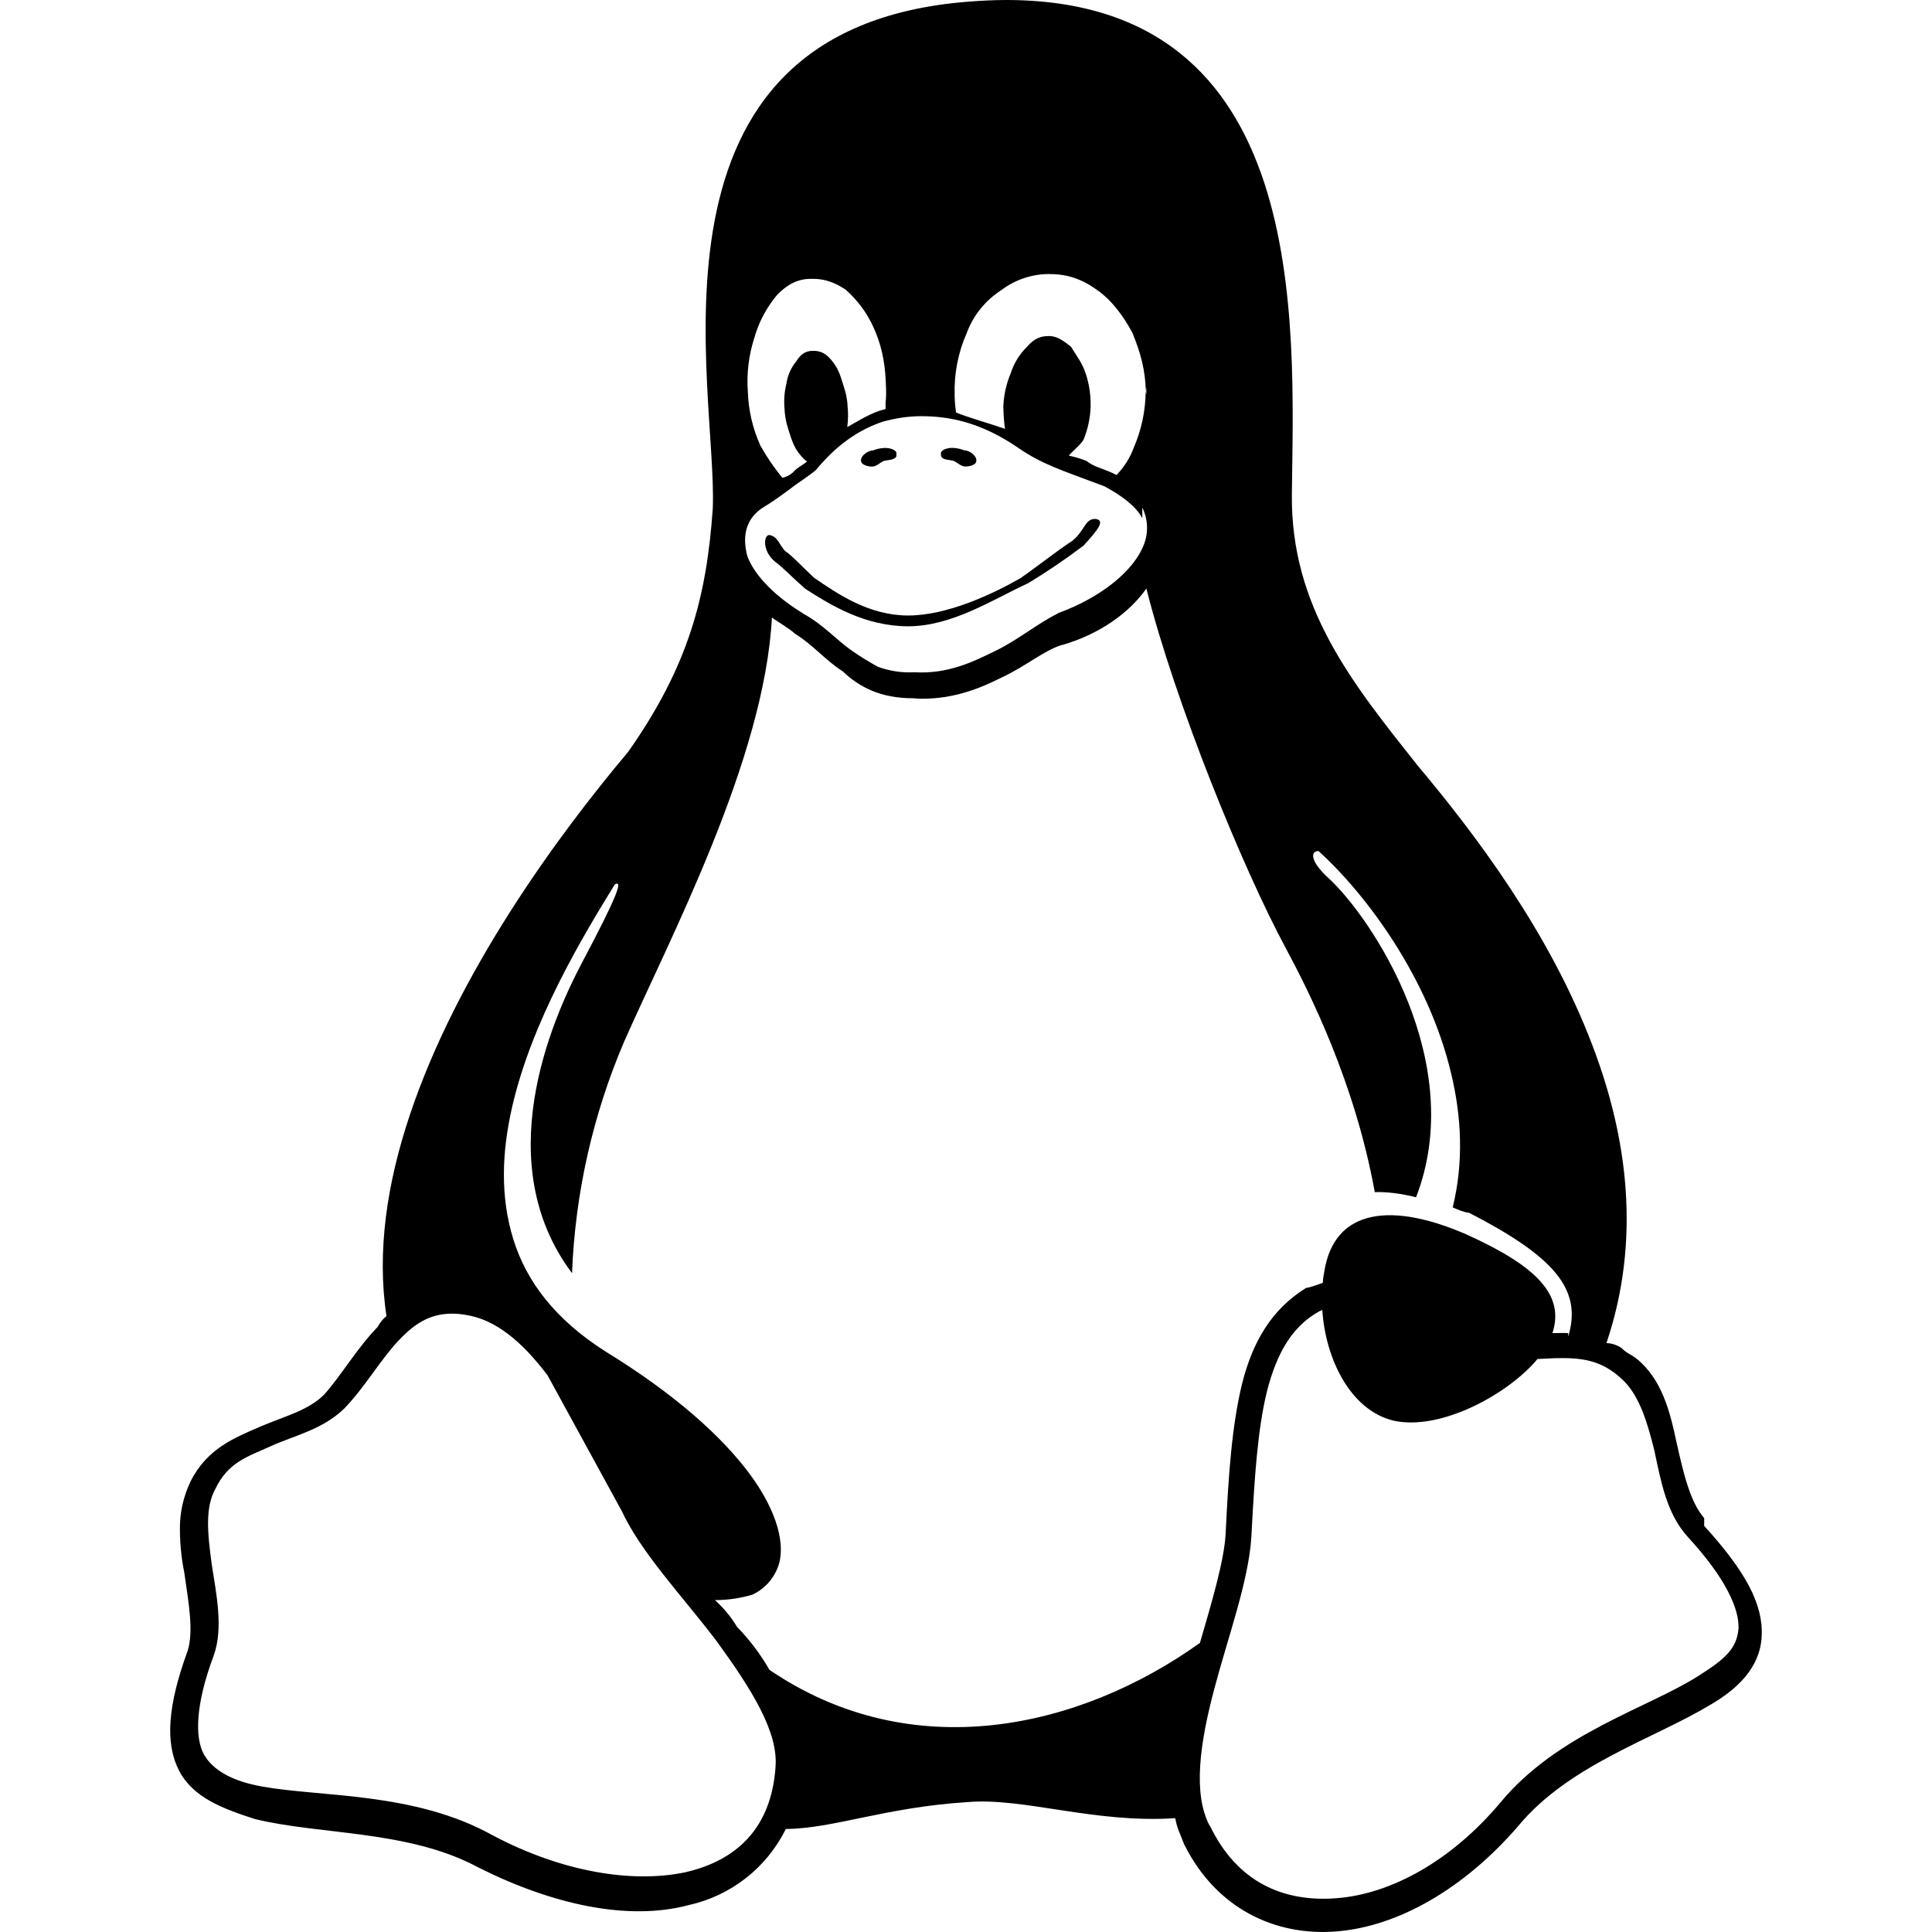
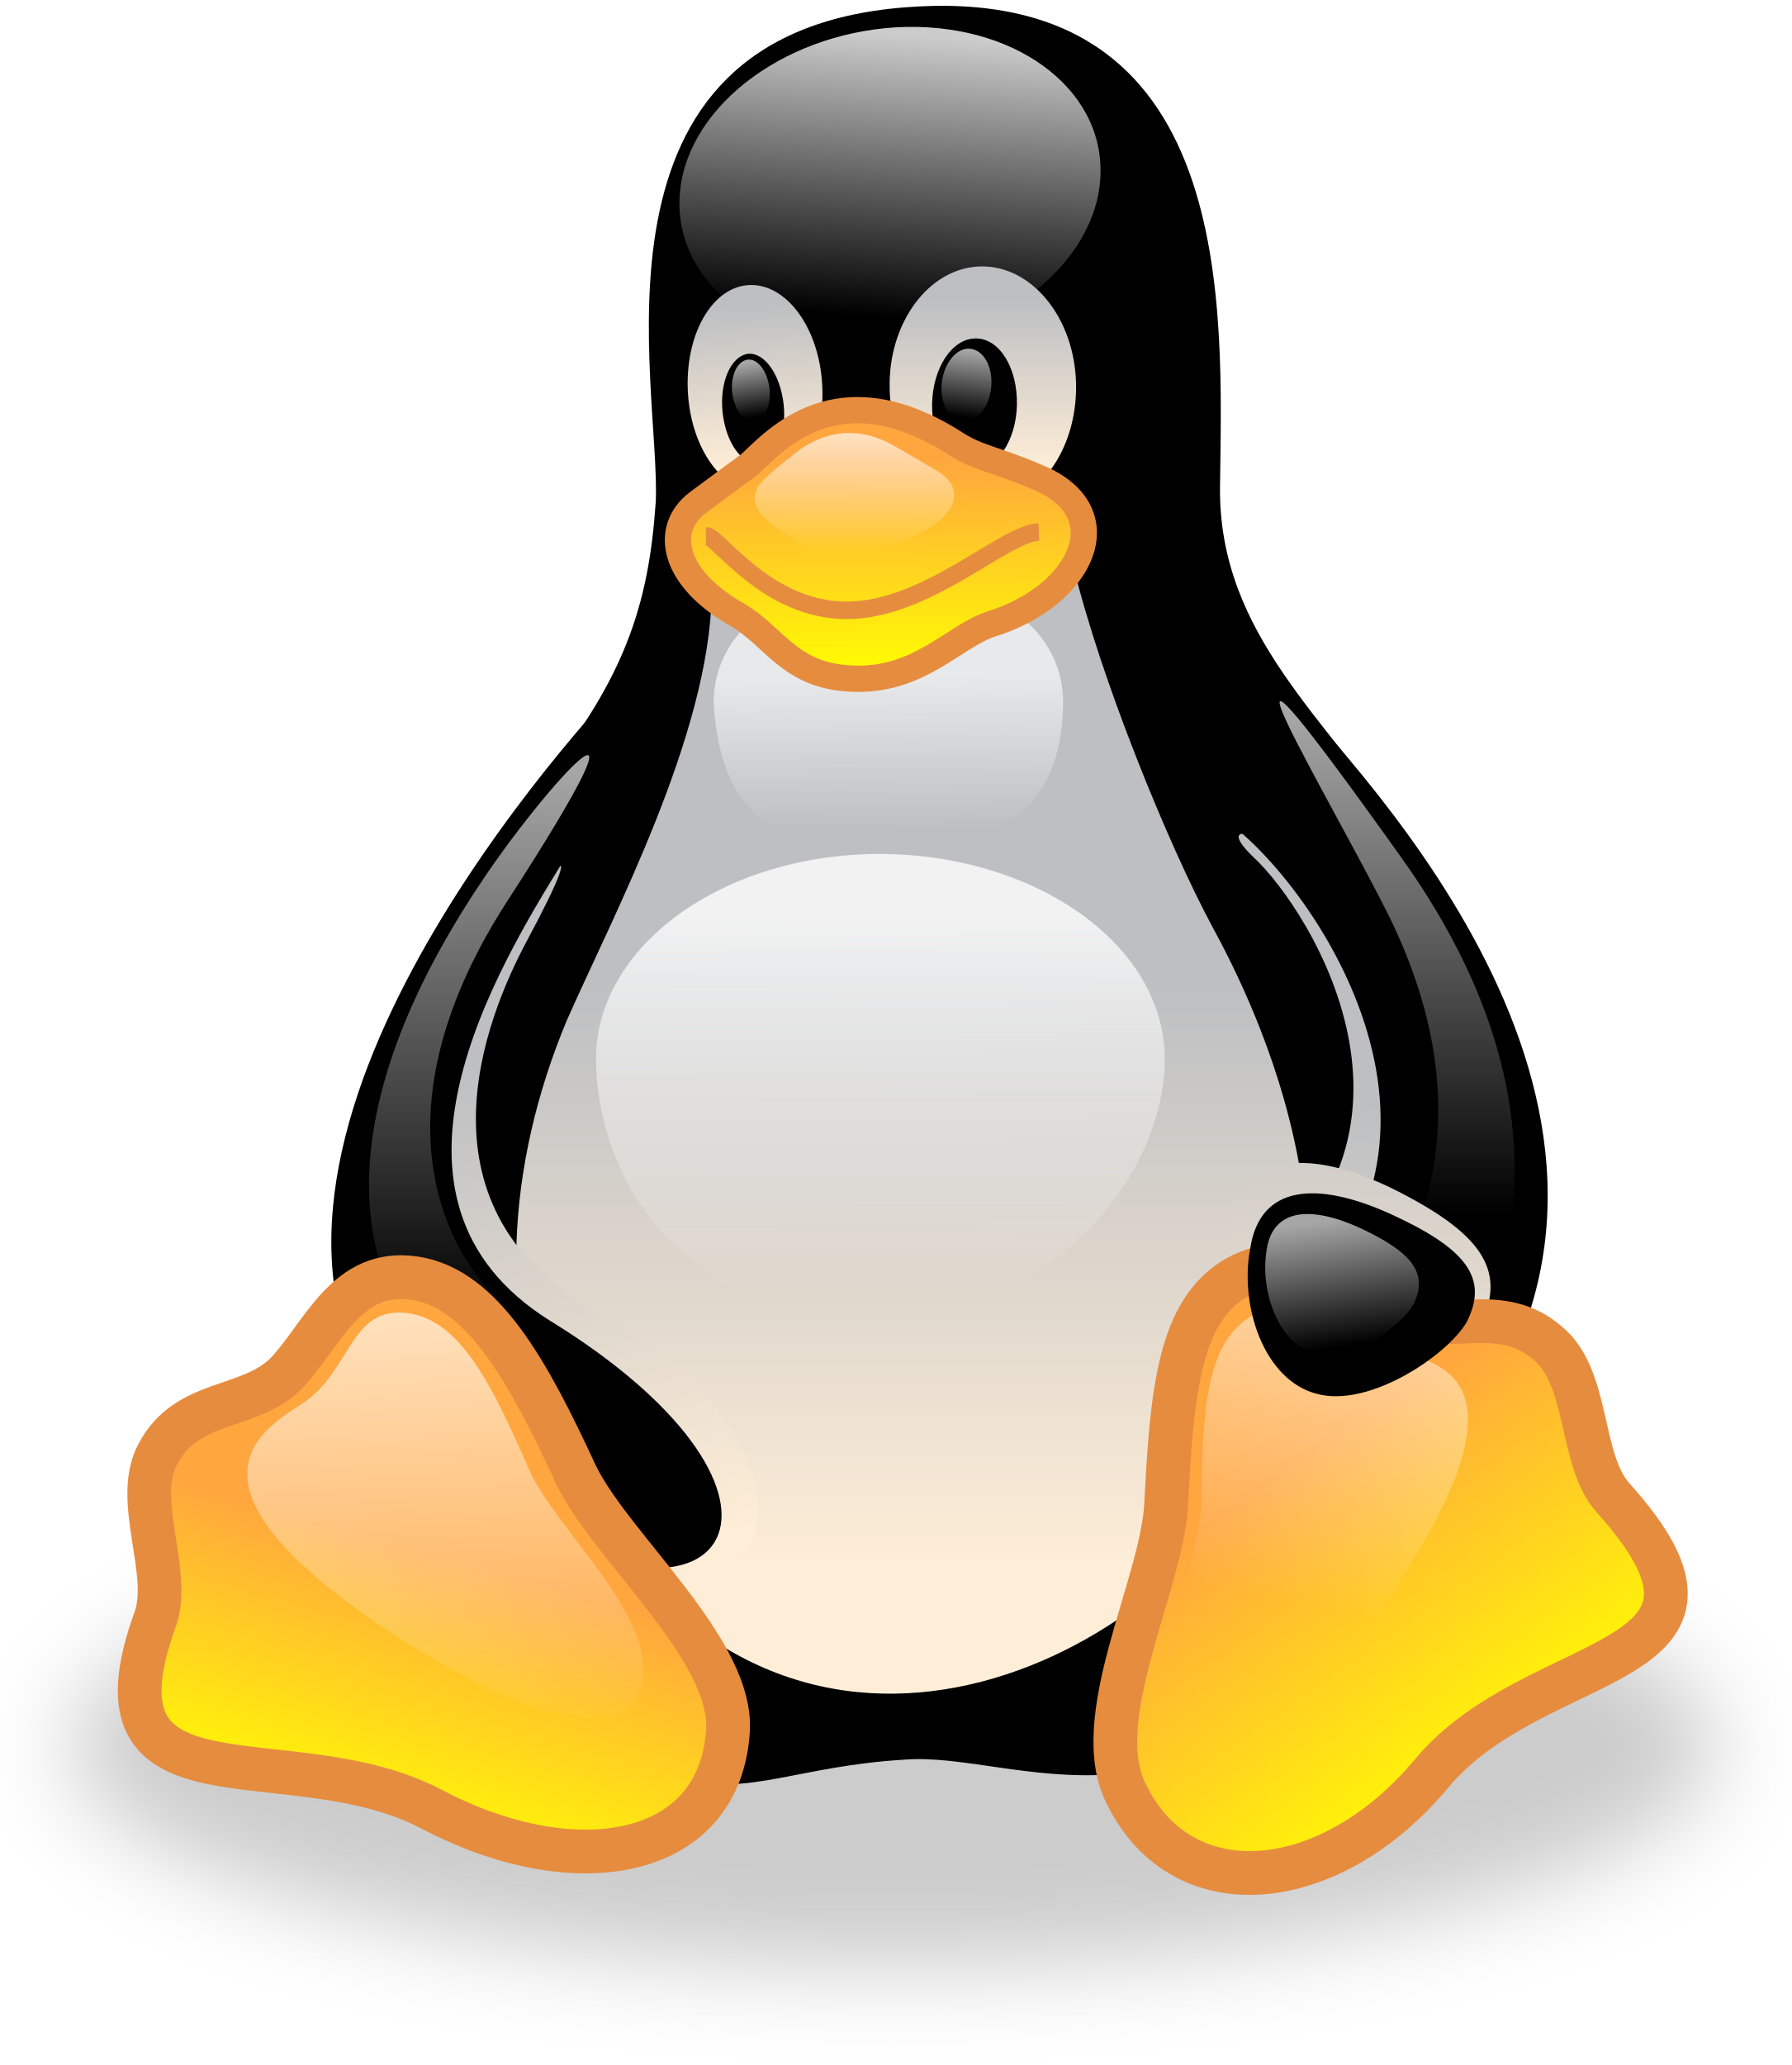
- <svg xmlns="http://www.w3.org/2000/svg" role="img" viewBox="0 0 24 24">
-   <path d="M12.504 0c-.155 0-.315.008-.48.021-4.226.333-3.105 4.807-3.17 6.298-.076 1.092-.3 1.953-1.05 3.02-.885 1.051-2.127 2.75-2.716 4.521-.278.832-.41 1.684-.287 2.489a.424.424 0 00-.11.135c-.26.268-.45.6-.663.839-.199.199-.485.267-.797.4-.313.136-.658.269-.864.68-.09.189-.136.394-.132.602 0 .199.027.4.055.536.058.399.116.728.04.97-.249.68-.28 1.145-.106 1.484.174.334.535.47.94.601.81.2 1.91.135 2.774.6.926.466 1.866.67 2.616.47.526-.116.97-.464 1.208-.946.587-.003 1.23-.269 2.26-.334.699-.058 1.574.267 2.577.2.025.134.063.198.114.333l.003.003c.391.778 1.113 1.132 1.884 1.071.771-.06 1.592-.536 2.257-1.306.631-.765 1.683-1.084 2.378-1.503.348-.199.629-.469.649-.853.023-.4-.2-.811-.714-1.376v-.097l-.003-.003c-.17-.2-.25-.535-.338-.926-.085-.401-.182-.786-.492-1.046h-.003c-.059-.054-.123-.067-.188-.135a.357.357 0 00-.19-.064c.431-1.278.264-2.55-.173-3.694-.533-1.41-1.465-2.638-2.175-3.483-.796-1.005-1.576-1.957-1.56-3.368.026-2.152.236-6.133-3.544-6.139zm.529 3.405h.013c.213 0 .396.062.584.198.19.135.33.332.438.533.105.259.158.459.166.724 0-.02.006-.04.006-.06v.105a.086.086 0 01-.004-.021l-.004-.024a1.807 1.807 0 01-.15.706.953.953 0 01-.213.335.71.71 0 00-.088-.042c-.104-.045-.198-.064-.284-.133a1.312 1.312 0 00-.22-.066c.05-.06.146-.133.183-.198.053-.128.082-.264.088-.402v-.02a1.21 1.21 0 00-.061-.4c-.045-.134-.101-.2-.183-.333-.084-.066-.167-.132-.267-.132h-.016c-.093 0-.176.03-.262.132a.8.8 0 00-.205.334 1.18 1.18 0 00-.09.4v.019c.002.089.008.179.02.267-.193-.067-.438-.135-.607-.202a1.635 1.635 0 01-.018-.2v-.02a1.772 1.772 0 01.15-.768c.082-.22.232-.406.43-.533a.985.985 0 01.594-.2zm-2.962.059h.036c.142 0 .27.048.399.135.146.129.264.288.344.465.09.199.14.4.153.667v.004c.007.134.006.2-.002.266v.08c-.03.007-.056.018-.083.024-.152.055-.274.135-.393.2.012-.09.013-.18.003-.267v-.015c-.012-.133-.04-.2-.082-.333a.613.613 0 00-.166-.267.248.248 0 00-.183-.064h-.021c-.071.006-.13.04-.186.132a.552.552 0 00-.12.27.944.944 0 00-.023.33v.015c.012.135.037.2.08.334.046.134.098.2.166.268.01.009.02.018.034.024-.07.057-.117.07-.176.136a.304.304 0 01-.131.068 2.62 2.62 0 01-.275-.402 1.772 1.772 0 01-.155-.667 1.759 1.759 0 01.08-.668 1.43 1.43 0 01.283-.535c.128-.133.26-.2.418-.2zm1.37 1.706c.332 0 .733.065 1.216.399.293.2.523.269 1.052.468h.003c.255.136.405.266.478.399v-.131a.571.571 0 01.016.47c-.123.31-.516.643-1.063.842v.002c-.268.135-.501.333-.775.465-.276.135-.588.292-1.012.267a1.139 1.139 0 01-.448-.067 3.566 3.566 0 01-.322-.198c-.195-.135-.363-.332-.612-.465v-.005h-.005c-.4-.246-.616-.512-.686-.71-.07-.268-.005-.47.193-.6.224-.135.38-.271.483-.336.104-.074.143-.102.176-.131h.002v-.003c.169-.202.436-.47.839-.601.139-.036.294-.065.466-.065zm2.8 2.142c.358 1.417 1.196 3.475 1.735 4.473.286.534.855 1.659 1.102 3.024.156-.005.33.018.513.064.646-1.671-.546-3.467-1.089-3.966-.22-.2-.232-.335-.123-.335.59.534 1.365 1.572 1.646 2.757.13.535.16 1.104.021 1.67.067.028.135.06.205.067 1.032.534 1.413.938 1.23 1.537v-.043c-.06-.003-.12 0-.18 0h-.016c.151-.467-.182-.825-1.065-1.224-.915-.4-1.646-.336-1.77.465-.008.043-.013.066-.018.135-.068.023-.139.053-.209.064-.43.268-.662.669-.793 1.187-.13.533-.17 1.156-.205 1.869v.003c-.02.334-.17.838-.319 1.35-1.5 1.072-3.58 1.538-5.348.334a2.645 2.645 0 00-.402-.533 1.45 1.45 0 00-.275-.333c.182 0 .338-.03.465-.067a.615.615 0 00.314-.334c.108-.267 0-.697-.345-1.163-.345-.467-.931-.995-1.788-1.521-.63-.4-.986-.87-1.15-1.396-.165-.534-.143-1.085-.015-1.645.245-1.07.873-2.11 1.274-2.763.107-.065.037.135-.408.974-.396.751-1.14 2.497-.122 3.854a8.123 8.123 0 01.647-2.876c.564-1.278 1.743-3.504 1.836-5.268.048.036.217.135.289.202.218.133.38.333.59.465.21.201.477.335.876.335.039.003.075.006.11.006.412 0 .73-.134.997-.268.29-.134.52-.334.74-.4h.005c.467-.135.835-.402 1.044-.7zm2.185 8.958c.037.6.343 1.245.882 1.377.588.134 1.434-.333 1.791-.765l.211-.01c.315-.007.577.01.847.268l.003.003c.208.199.305.53.391.876.085.4.154.78.409 1.066.486.527.645.906.636 1.14l.003-.007v.018l-.003-.012c-.015.262-.185.396-.498.595-.63.401-1.746.712-2.457 1.57-.618.737-1.37 1.14-2.036 1.191-.664.053-1.237-.2-1.574-.898l-.005-.003c-.21-.4-.12-1.025.056-1.69.176-.668.428-1.344.463-1.897.037-.714.076-1.335.195-1.814.12-.465.308-.797.641-.984l.045-.022zm-10.814.049h.01c.053 0 .105.005.157.014.376.055.706.333 1.023.752l.91 1.664.003.003c.243.533.754 1.064 1.189 1.637.434.598.77 1.131.729 1.57v.006c-.057.744-.48 1.148-1.125 1.294-.645.135-1.52.002-2.395-.464-.968-.536-2.118-.469-2.857-.602-.369-.066-.61-.2-.723-.4-.11-.2-.113-.602.123-1.23v-.004l.002-.003c.117-.334.03-.752-.027-1.118-.055-.401-.083-.71.043-.94.16-.334.396-.4.69-.533.294-.135.64-.202.915-.47h.002v-.002c.256-.268.445-.601.668-.838.19-.201.38-.336.663-.336zm7.159-9.074c-.435.201-.945.535-1.488.535-.542 0-.97-.267-1.28-.466-.154-.134-.28-.268-.373-.335-.164-.134-.144-.333-.074-.333.109.016.129.134.199.2.096.066.215.2.36.333.292.2.68.467 1.167.467.485 0 1.053-.267 1.398-.466.195-.135.445-.334.648-.467.156-.136.149-.267.279-.267.128.016.034.134-.147.332a8.097 8.097 0 01-.69.468zm-1.082-1.583V5.64c-.006-.02.013-.042.029-.05.074-.043.18-.027.26.004.063 0 .16.067.15.135-.006.049-.085.066-.135.066-.055 0-.092-.043-.141-.068-.052-.018-.146-.008-.163-.065zm-.551 0c-.02.058-.113.049-.166.066-.047.025-.086.068-.14.068-.05 0-.13-.02-.136-.068-.01-.066.088-.133.15-.133.08-.031.184-.047.259-.005.019.009.036.03.03.05v.02h.003z" />
+ <svg xmlns="http://www.w3.org/2000/svg" width="27.77" height="32" viewBox="0 0 256 295">
+   <defs>
+     <linearGradient id="logosLinuxTux0" x1="48.548%" x2="51.047%" y1="115.276%" y2="41.364%">
+       <stop offset="0%" stop-color="#FFEED7" />
+       <stop offset="100%" stop-color="#BDBFC2" />
+     </linearGradient>
+     <linearGradient id="logosLinuxTux1" x1="54.407%" x2="46.175%" y1="2.404%" y2="90.542%">
+       <stop offset="0%" stop-color="#FFF" stop-opacity=".8" />
+       <stop offset="100%" stop-color="#FFF" stop-opacity="0" />
+     </linearGradient>
+     <linearGradient id="logosLinuxTux2" x1="51.86%" x2="47.947%" y1="88.248%" y2="9.748%">
+       <stop offset="0%" stop-color="#FFEED7" />
+       <stop offset="100%" stop-color="#BDBFC2" />
+     </linearGradient>
+     <linearGradient id="logosLinuxTux3" x1="49.925%" x2="49.924%" y1="85.49%" y2="13.811%">
+       <stop offset="0%" stop-color="#FFEED7" />
+       <stop offset="100%" stop-color="#BDBFC2" />
+     </linearGradient>
+     <linearGradient id="logosLinuxTux4" x1="53.901%" x2="45.956%" y1="3.102%" y2="93.895%">
+       <stop offset="0%" stop-color="#FFF" stop-opacity=".65" />
+       <stop offset="100%" stop-color="#FFF" stop-opacity="0" />
+     </linearGradient>
+     <linearGradient id="logosLinuxTux5" x1="45.593%" x2="54.811%" y1="5.475%" y2="93.524%">
+       <stop offset="0%" stop-color="#FFF" stop-opacity=".65" />
+       <stop offset="100%" stop-color="#FFF" stop-opacity="0" />
+     </linearGradient>
+     <linearGradient id="logosLinuxTux6" x1="49.984%" x2="49.984%" y1="89.845%" y2="40.632%">
+       <stop offset="0%" stop-color="#FFEED7" />
+       <stop offset="100%" stop-color="#BDBFC2" />
+     </linearGradient>
+     <linearGradient id="logosLinuxTux7" x1="53.505%" x2="42.746%" y1="99.975%" y2="23.545%">
+       <stop offset="0%" stop-color="#FFEED7" />
+       <stop offset="100%" stop-color="#BDBFC2" />
+     </linearGradient>
+     <linearGradient id="logosLinuxTux8" x1="49.841%" x2="50.241%" y1="13.229%" y2="94.673%">
+       <stop offset="0%" stop-color="#FFF" stop-opacity=".8" />
+       <stop offset="100%" stop-color="#FFF" stop-opacity="0" />
+     </linearGradient>
+     <linearGradient id="logosLinuxTux9" x1="49.927%" x2="50.727%" y1="37.327%" y2="92.782%">
+       <stop offset="0%" stop-color="#FFF" stop-opacity=".65" />
+       <stop offset="100%" stop-color="#FFF" stop-opacity="0" />
+     </linearGradient>
+     <linearGradient id="logosLinuxTuxa" x1="49.876%" x2="49.876%" y1="2.299%" y2="81.204%">
+       <stop offset="0%" stop-color="#FFF" stop-opacity=".65" />
+       <stop offset="100%" stop-color="#FFF" stop-opacity="0" />
+     </linearGradient>
+     <linearGradient id="logosLinuxTuxb" x1="49.833%" x2="49.824%" y1="2.272%" y2="71.799%">
+       <stop offset="0%" stop-color="#FFF" stop-opacity=".65" />
+       <stop offset="100%" stop-color="#FFF" stop-opacity="0" />
+     </linearGradient>
+     <linearGradient id="logosLinuxTuxc" x1="53.467%" x2="38.949%" y1="48.921%" y2="98.1%">
+       <stop offset="0%" stop-color="#FFA63F" />
+       <stop offset="100%" stop-color="#FF0" />
+     </linearGradient>
+     <linearGradient id="logosLinuxTuxd" x1="52.373%" x2="47.579%" y1="143.009%" y2="-64.622%">
+       <stop offset="0%" stop-color="#FFEED7" />
+       <stop offset="100%" stop-color="#BDBFC2" />
+     </linearGradient>
+     <linearGradient id="logosLinuxTuxe" x1="30.581%" x2="65.887%" y1="34.024%" y2="89.175%">
+       <stop offset="0%" stop-color="#FFA63F" />
+       <stop offset="100%" stop-color="#FF0" />
+     </linearGradient>
+     <linearGradient id="logosLinuxTuxf" x1="59.572%" x2="48.361%" y1="-17.216%" y2="66.118%">
+       <stop offset="0%" stop-color="#FFF" stop-opacity=".65" />
+       <stop offset="100%" stop-color="#FFF" stop-opacity="0" />
+     </linearGradient>
+     <linearGradient id="logosLinuxTuxg" x1="47.769%" x2="51.373%" y1="1.565%" y2="104.313%">
+       <stop offset="0%" stop-color="#FFF" stop-opacity=".65" />
+       <stop offset="100%" stop-color="#FFF" stop-opacity="0" />
+     </linearGradient>
+     <linearGradient id="logosLinuxTuxh" x1="43.55%" x2="57.114%" y1="4.533%" y2="92.827%">
+       <stop offset="0%" stop-color="#FFF" stop-opacity=".65" />
+       <stop offset="100%" stop-color="#FFF" stop-opacity="0" />
+     </linearGradient>
+     <linearGradient id="logosLinuxTuxi" x1="49.733%" x2="50.558%" y1="17.609%" y2="99.385%">
+       <stop offset="0%" stop-color="#FFA63F" />
+       <stop offset="100%" stop-color="#FF0" />
+     </linearGradient>
+     <linearGradient id="logosLinuxTuxj" x1="50.17%" x2="49.68%" y1="2.89%" y2="94.17%">
+       <stop offset="0%" stop-color="#FFF" stop-opacity=".65" />
+       <stop offset="100%" stop-color="#FFF" stop-opacity="0" />
+     </linearGradient>
+     <filter id="logosLinuxTuxk" width="200%" height="200%" x="-50%" y="-50%" filterUnits="objectBoundingBox">
+       <feOffset in="SourceAlpha" result="shadowOffsetOuter1" />
+       <feGaussianBlur in="shadowOffsetOuter1" result="shadowBlurOuter1" stdDeviation="6.5" />
+     </filter>
+   </defs>
+   <g fill="none">
+     <path fill="#000" fill-opacity=".2" d="M235.125 249.359c0 17.355-52.617 31.497-117.54 31.497S.044 266.806.044 249.359c0-17.356 52.618-31.498 117.54-31.498c64.924 0 117.45 14.142 117.541 31.498" filter="url(#logosLinuxTuxk)" transform="translate(10)" />
+     <path fill="#000" d="M63.213 215.474c-11.387-16.346-13.591-69.606 12.947-102.39C89.292 97.383 92.69 86.455 93.7 71.67c.734-16.805-11.846-66.851 35.537-70.616c48.027-3.857 45.364 43.526 45.088 68.596c-.183 21.12 15.52 33.15 26.355 49.68c19.927 30.303 18.274 82.461-3.765 110.745c-27.916 35.354-51.791 20.018-67.678 21.304c-29.752 1.745-30.762 17.54-66.024-35.905" />
+     <path fill="url(#logosLinuxTux0)" d="M169.1 122.451c8.265 7.622 29.661 41.69-4.224 62.995c-11.937 7.438 10.653 35.721 21.488 22.039c19.193-24.61 6.98-63.913-4.591-77.963c-7.714-9.917-19.651-13.774-12.672-7.07" transform="translate(10)" />
+     <path fill="#000" stroke="#000" stroke-width=".977" d="M176.805 117.86c13.59 11.02 38.292 49.587 2.204 74.748c-11.846 7.806 10.468 32.508 23.049 19.927c43.618-43.894-1.102-94.308-16.53-111.664c-13.774-15.151-25.987 3.49-8.723 16.989z" />
+     <path fill="url(#logosLinuxTux1)" d="M147.245 25.02c-.459 12.581-14.325 23.51-30.946 24.52c-16.621 1.01-29.66-8.54-29.202-21.121c.46-12.581 14.326-23.509 30.947-24.519c16.62-.918 29.66 8.54 29.201 21.12" transform="translate(10)" />
+     <path fill="url(#logosLinuxTux2)" d="M107.483 54.957c.46 8.173-3.397 15.06-8.723 15.335c-5.326.276-10.01-6.06-10.469-14.233c-.459-8.173 3.398-15.06 8.724-15.335c5.326-.276 10.01 6.06 10.468 14.233" transform="translate(10)" />
+     <path fill="url(#logosLinuxTux3)" d="M117.125 55.6c.184 9.458 6.337 16.988 13.683 16.805c7.346-.184 13.131-7.99 12.948-17.54c-.184-9.458-6.336-16.988-13.683-16.804c-7.346.183-13.223 8.08-12.948 17.539" transform="translate(10)" />
+     <path fill="#000" d="M133.186 57.712c-.092 5.234 2.48 9.458 5.877 9.458c3.306 0 6.153-4.224 6.245-9.366c.091-5.234-2.48-9.459-5.878-9.459c-3.397 0-6.152 4.225-6.244 9.367m-21.212.092c.459 4.316-1.194 7.989-3.582 8.356c-2.387.276-4.683-2.938-5.142-7.254c-.46-4.316 1.194-7.99 3.581-8.357c2.388-.275 4.684 2.939 5.143 7.255" />
+     <path fill="url(#logosLinuxTux4)" d="M124.564 54.773c-.276 2.939 1.102 5.326 3.03 5.51c1.928.184 3.765-2.112 4.04-4.959c.276-2.938-1.102-5.326-3.03-5.51c-1.928-.183-3.765 2.113-4.04 4.96" transform="translate(10)" />
+     <path fill="url(#logosLinuxTux5)" d="M99.953 55.508c.276 2.388-.734 4.5-2.203 4.683c-1.47.184-2.847-1.653-3.123-4.132c-.275-2.388.735-4.5 2.204-4.683c1.47-.184 2.847 1.744 3.122 4.132" transform="translate(10)" />
+     <path fill="url(#logosLinuxTux6)" d="M71.027 145.684c6.52-14.785 20.386-40.772 20.662-60.883c0-15.978 47.843-19.835 51.7-3.856c3.856 15.978 13.59 39.853 19.834 51.424c6.245 11.478 24.335 48.118 5.051 80.074c-17.356 28.284-69.973 50.69-98.073-3.856c-9.55-18.917-7.806-42.333.826-62.903" transform="translate(10)" />
+     <path fill="url(#logosLinuxTux7)" d="M65.15 134.664c-5.601 10.56-17.172 38.293 11.112 53.445c30.395 16.162 30.303 49.312-6.245 33.517c-33.425-14.233-18.641-71.902-9.274-85.676c6.06-9.642 15.243-21.488 4.407-1.286" transform="translate(10)" />
+     <path fill="#000" stroke="#000" stroke-width="1.25" d="M79.925 122.727c-8.907 14.509-30.211 48.669-1.652 66.484c38.384 23.6 27.548 47.108-7.53 25.895c-49.404-29.568-5.97-89.257 13.774-112.03c22.59-25.529 4.316 4.683-4.592 19.65z" />
+     <path fill="url(#logosLinuxTux8)" d="M156.428 151.285c0 16.162-15.519 37.1-42.15 36.916c-27.456.183-39.118-20.754-39.118-36.916c0-16.161 18.182-29.293 40.588-29.293c22.498.092 40.68 13.132 40.68 29.293" transform="translate(10)" />
+     <path fill="url(#logosLinuxTux9)" d="M141.92 100.504c-.276 16.713-11.204 20.662-24.978 20.662c-13.775 0-23.784-2.48-24.978-20.662c0-11.387 11.203-17.998 24.978-17.998c13.774-.092 24.977 6.52 24.977 17.998" transform="translate(10)" />
+     <path fill="url(#logosLinuxTuxa)" d="M58.63 126.216c9-13.682 28.008-34.711 3.582 2.939c-19.835 31.038-7.346 50.965-.918 56.474c18.549 16.53 17.814 27.64 3.214 18.917c-31.314-18.641-24.794-50.047-5.878-78.33" transform="translate(10)" />
+     <path fill="url(#logosLinuxTuxb)" d="M188.936 131.818c-7.806-16.07-32.6-56.842 1.193-9.459c30.763 42.884 9.183 72.729 5.326 75.667c-3.856 2.939-16.804 8.908-13.04-1.469c3.858-10.377 22.958-30.028 6.52-64.74" transform="translate(10)" />
+     <path fill="url(#logosLinuxTuxc)" stroke="#E68C3F" stroke-width="6.25" d="M51.835 258.542c-20.57-10.928-50.414 2.112-39.578-27.457c2.204-6.704-3.214-16.805.275-23.325c4.133-7.989 13.04-6.244 18.366-11.57c5.234-5.51 8.54-15.06 18.366-13.59c9.734 1.468 16.254 13.406 23.049 28.099c5.05 10.468 22.865 25.253 21.672 37.007c-1.47 17.998-21.948 21.396-42.15 10.836z" transform="translate(10)" />
+     <path fill="url(#logosLinuxTuxd)" d="M201.608 189.119c-3.122 5.877-16.162 15.335-24.886 12.856c-8.815-2.388-12.856-15.795-11.111-25.988c1.653-11.386 11.111-12.03 23.05-6.336c12.855 6.336 16.712 11.662 12.947 19.468" transform="translate(10)" />
+     <path fill="url(#logosLinuxTuxe)" stroke="#E68C3F" stroke-width="6.251" d="M194.445 253.49c15.06-18.273 48.578-14.508 25.988-39.577c-4.775-5.418-3.306-16.989-9.183-21.947c-6.887-6.061-14.509-1.102-21.488-4.224c-6.979-3.398-14.325-9.918-22.865-5.327c-8.54 4.684-9.459 16.805-10.285 32.783c-.735 11.479-11.203 30.671-5.602 41.231c8.081 16.346 29.11 14.142 43.435-2.938z" transform="translate(10)" />
+     <path fill="url(#logosLinuxTuxf)" d="M187.925 229.064c23.325-34.435 5.97-34.16.092-36.823c-5.877-2.755-12.03-8.173-18.916-4.408c-6.888 3.857-7.255 13.775-7.439 26.814c-.275 9.367-8.08 25.07-3.397 33.793c5.693 10.193 19.467-4.591 29.66-19.376" transform="translate(10)" />
+     <path fill="url(#logosLinuxTuxg)" d="M47.06 234.023c-34.895-22.59-18.55-30.303-13.315-33.885c6.336-4.591 6.428-13.407 14.233-12.58c7.806.826 12.397 10.468 17.631 22.406c3.857 8.54 17.264 19.927 16.254 29.753c-1.285 11.57-19.743 3.948-34.803-5.694" transform="translate(10)" />
+     <path fill="#000" d="M209.588 188.843c-2.755 4.776-13.958 12.306-21.396 10.285c-7.622-1.928-11.112-12.672-9.55-20.753c1.377-9.183 9.55-9.642 19.834-5.05c10.928 4.958 14.326 9.182 11.112 15.518" />
+     <path fill="url(#logosLinuxTuxh)" d="M192.058 186.18c-1.745 3.306-9.091 8.54-14.234 7.163c-5.142-1.377-7.713-8.815-6.887-14.417c.735-6.336 6.244-6.704 13.223-3.581c7.53 3.49 9.918 6.428 7.898 10.835" transform="translate(10)" />
+     <path fill="url(#logosLinuxTuxi)" stroke="#E68C3F" stroke-width="3.75" d="M97.107 66.344c3.673-3.398 12.58-13.774 29.477-2.939c3.122 2.02 5.693 2.204 11.662 4.775c12.03 4.96 6.336 16.897-6.52 20.937c-5.51 1.745-10.468 8.449-20.386 7.806c-8.54-.46-10.744-6.06-15.978-9.091c-9.275-5.234-10.652-12.305-5.602-16.07c5.051-3.765 6.98-5.143 7.347-5.418z" transform="translate(10)" />
+     <path stroke="#E68C3F" stroke-width="2.5" d="M148.43 75.986c-5.05.275-15.979 11.203-27.457 11.203c-11.479 0-18.366-10.652-20.11-10.652" />
+     <path fill="url(#logosLinuxTuxj)" d="M102.8 65.426c1.837-1.653 7.622-6.153 15.244-1.562c1.653.919 3.306 1.929 5.693 3.306c4.867 2.847 2.48 6.98-3.398 9.55c-2.663 1.102-7.07 3.49-10.376 3.306c-3.673-.367-6.153-2.755-8.54-4.316c-4.5-2.938-4.224-5.418-2.112-7.346c1.56-1.47 3.305-2.847 3.49-2.938" transform="translate(10)" />
+   </g>
</svg>
